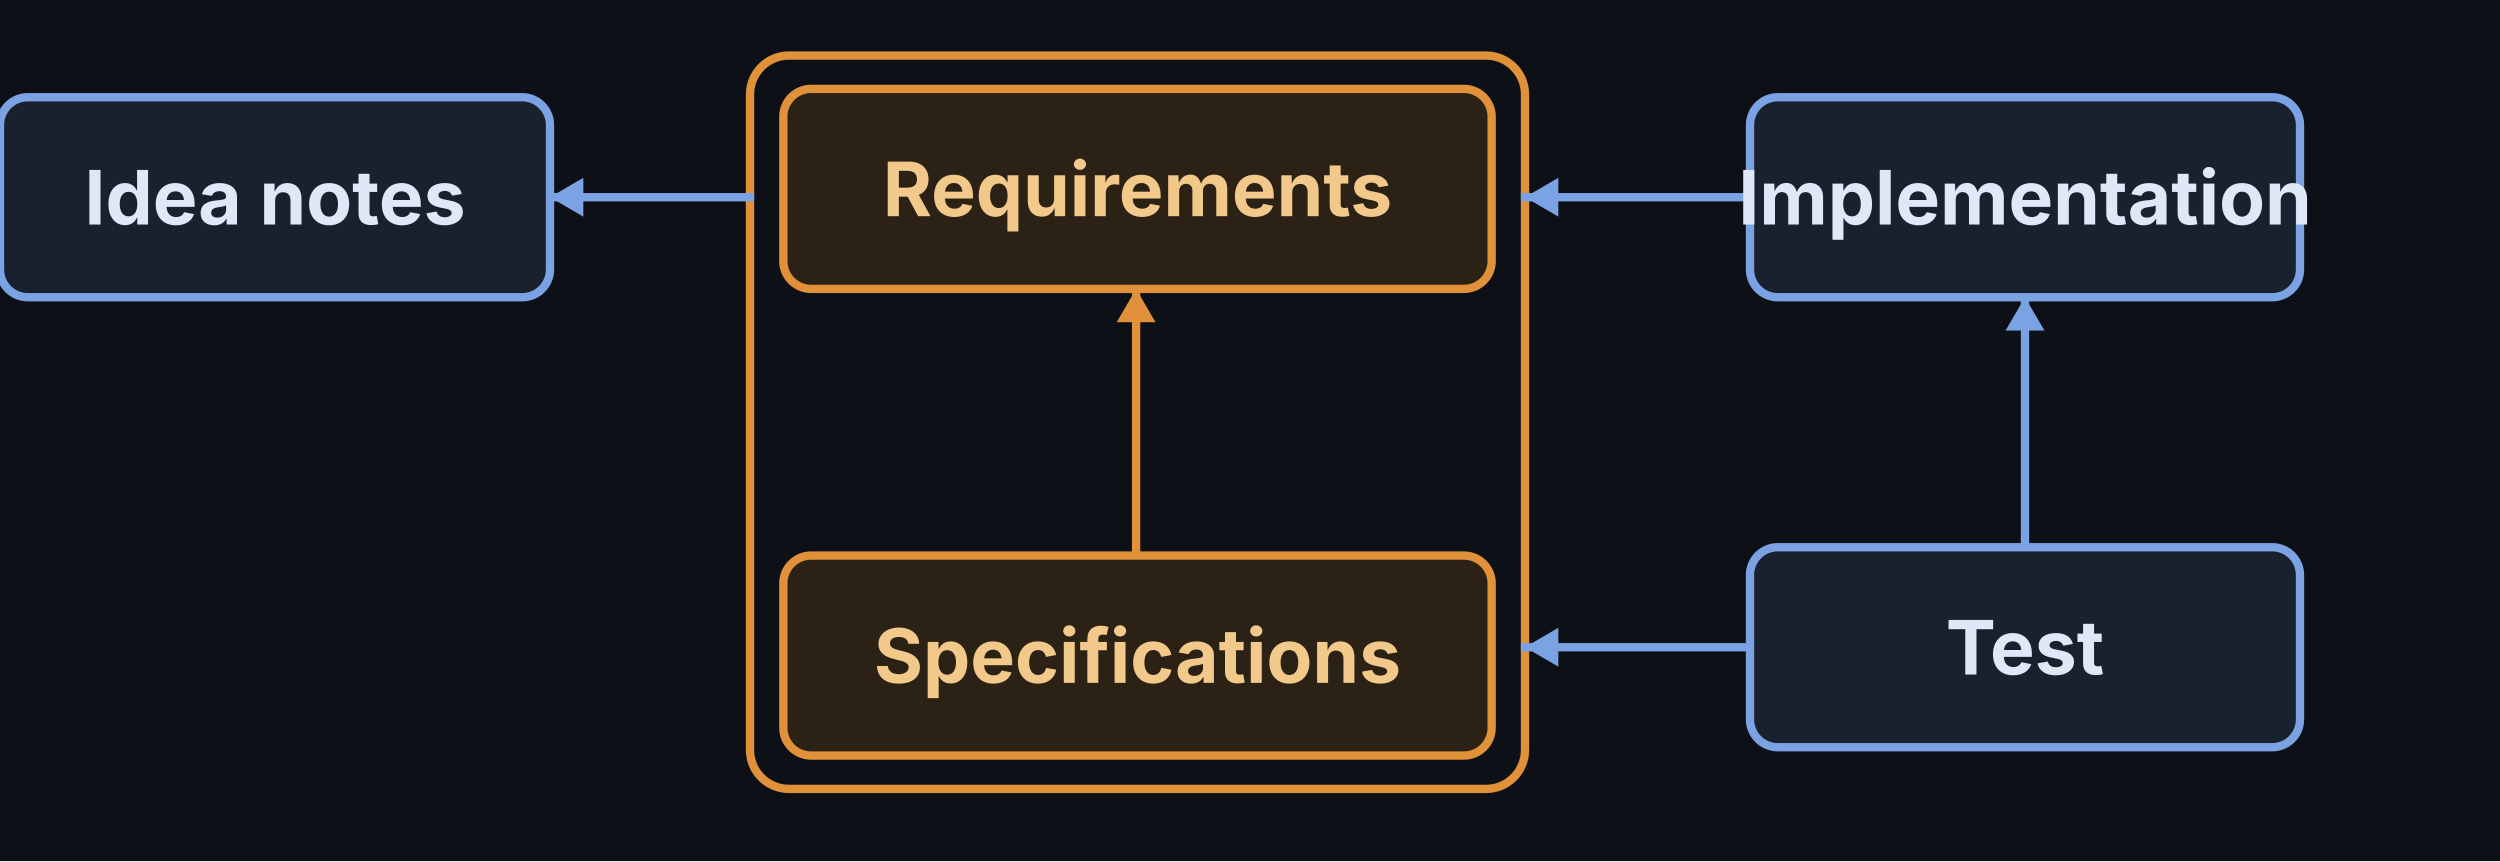
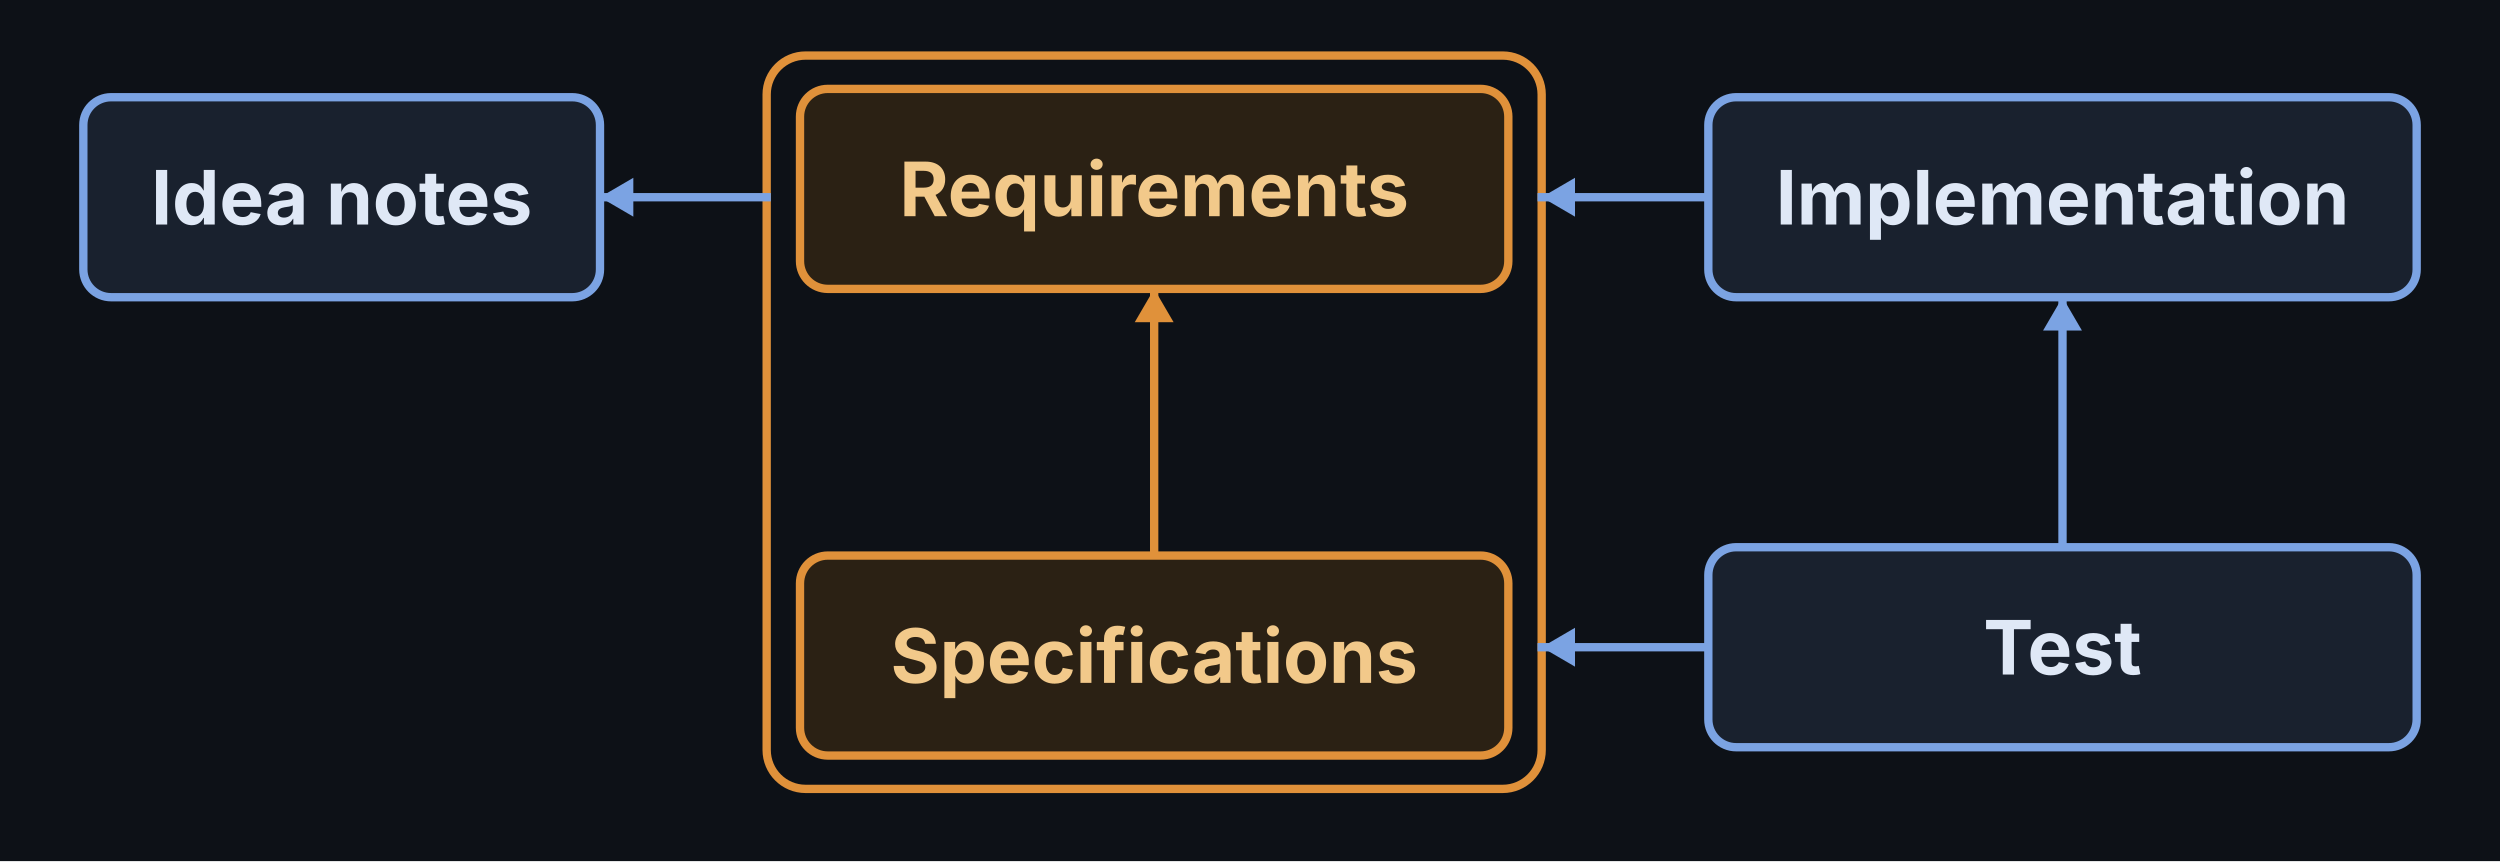
<svg xmlns="http://www.w3.org/2000/svg" viewBox="0 0 900 310" width="900" height="310" role="img" aria-label="Idea notes, Requirements, Specifications, Implementation, Test. Each arrow points to the evidence it cites.">
  <rect x="0" y="0" width="900" height="310" fill="#0d1117" />
-   <rect x="270" y="20" width="279" height="264" rx="14" fill="none" stroke="#e0913a" stroke-width="3" />
-   <line x1="270" y1="71" x2="198" y2="71" stroke="#7ba3e3" stroke-width="3" stroke-linecap="square" />
-   <polygon points="198,71 210,64 210,78" fill="#7ba3e3" />
-   <line x1="409" y1="200" x2="409" y2="104" stroke="#e0913a" stroke-width="3" stroke-linecap="square" />
-   <polygon points="409,104 402,116 416,116" fill="#e0913a" />
-   <line x1="630" y1="71" x2="549" y2="71" stroke="#7ba3e3" stroke-width="3" stroke-linecap="square" />
-   <polygon points="549,71 561,64 561,78" fill="#7ba3e3" />
-   <line x1="729" y1="197" x2="729" y2="107" stroke="#7ba3e3" stroke-width="3" stroke-linecap="square" />
-   <polygon points="729,107 722,119 736,119" fill="#7ba3e3" />
-   <line x1="630" y1="233" x2="549" y2="233" stroke="#7ba3e3" stroke-width="3" stroke-linecap="square" />
-   <polygon points="549,233 561,226 561,240" fill="#7ba3e3" />
-   <rect x="0" y="35" width="198" height="72" rx="10" fill="#19212e" stroke="#7ba3e3" stroke-width="3" />
-   <text x="99" y="71" fill="#dfe8f6" font-family="Pretendard, -apple-system, 'Segoe UI', 'Malgun Gothic', system-ui, sans-serif" font-size="27" font-weight="700" text-anchor="middle" dominant-baseline="central">Idea notes</text>
-   <rect x="282" y="32" width="255" height="72" rx="10" fill="#2b2114" stroke="#e0913a" stroke-width="3" />
-   <text x="409.5" y="68" fill="#f2c98a" font-family="Pretendard, -apple-system, 'Segoe UI', 'Malgun Gothic', system-ui, sans-serif" font-size="27" font-weight="700" text-anchor="middle" dominant-baseline="central">Requirements</text>
-   <rect x="282" y="200" width="255" height="72" rx="10" fill="#2b2114" stroke="#e0913a" stroke-width="3" />
-   <text x="409.5" y="236" fill="#f2c98a" font-family="Pretendard, -apple-system, 'Segoe UI', 'Malgun Gothic', system-ui, sans-serif" font-size="27" font-weight="700" text-anchor="middle" dominant-baseline="central">Specifications</text>
-   <rect x="630" y="35" width="198" height="72" rx="10" fill="#19212e" stroke="#7ba3e3" stroke-width="3" />
-   <text x="729" y="71" fill="#dfe8f6" font-family="Pretendard, -apple-system, 'Segoe UI', 'Malgun Gothic', system-ui, sans-serif" font-size="27" font-weight="700" text-anchor="middle" dominant-baseline="central">Implementation</text>
-   <rect x="630" y="197" width="198" height="72" rx="10" fill="#19212e" stroke="#7ba3e3" stroke-width="3" />
-   <text x="729" y="233" fill="#dfe8f6" font-family="Pretendard, -apple-system, 'Segoe UI', 'Malgun Gothic', system-ui, sans-serif" font-size="27" font-weight="700" text-anchor="middle" dominant-baseline="central">Test</text>
+   <rect x="276" y="20" width="279" height="264" rx="14" fill="none" stroke="#e0913a" stroke-width="3" />
+   <line x1="276" y1="71" x2="216" y2="71" stroke="#7ba3e3" stroke-width="3" stroke-linecap="square" />
+   <polygon points="216,71 228,64 228,78" fill="#7ba3e3" />
+   <line x1="415.5" y1="200" x2="415.5" y2="104" stroke="#e0913a" stroke-width="3" stroke-linecap="square" />
+   <polygon points="415.5,104 408.5,116 422.5,116" fill="#e0913a" />
+   <line x1="615" y1="71" x2="555" y2="71" stroke="#7ba3e3" stroke-width="3" stroke-linecap="square" />
+   <polygon points="555,71 567,64 567,78" fill="#7ba3e3" />
+   <line x1="742.5" y1="197" x2="742.5" y2="107" stroke="#7ba3e3" stroke-width="3" stroke-linecap="square" />
+   <polygon points="742.5,107 735.5,119 749.5,119" fill="#7ba3e3" />
+   <line x1="615" y1="233" x2="555" y2="233" stroke="#7ba3e3" stroke-width="3" stroke-linecap="square" />
+   <polygon points="555,233 567,226 567,240" fill="#7ba3e3" />
+   <rect x="30" y="35" width="186" height="72" rx="10" fill="#19212e" stroke="#7ba3e3" stroke-width="3" />
+   <text x="123" y="71" fill="#dfe8f6" font-family="Pretendard, -apple-system, 'Segoe UI', 'Malgun Gothic', system-ui, sans-serif" font-size="27" font-weight="700" text-anchor="middle" dominant-baseline="central">Idea notes</text>
+   <rect x="288" y="32" width="255" height="72" rx="10" fill="#2b2114" stroke="#e0913a" stroke-width="3" />
+   <text x="415.5" y="68" fill="#f2c98a" font-family="Pretendard, -apple-system, 'Segoe UI', 'Malgun Gothic', system-ui, sans-serif" font-size="27" font-weight="700" text-anchor="middle" dominant-baseline="central">Requirements</text>
+   <rect x="288" y="200" width="255" height="72" rx="10" fill="#2b2114" stroke="#e0913a" stroke-width="3" />
+   <text x="415.5" y="236" fill="#f2c98a" font-family="Pretendard, -apple-system, 'Segoe UI', 'Malgun Gothic', system-ui, sans-serif" font-size="27" font-weight="700" text-anchor="middle" dominant-baseline="central">Specifications</text>
+   <rect x="615" y="35" width="255" height="72" rx="10" fill="#19212e" stroke="#7ba3e3" stroke-width="3" />
+   <text x="742.5" y="71" fill="#dfe8f6" font-family="Pretendard, -apple-system, 'Segoe UI', 'Malgun Gothic', system-ui, sans-serif" font-size="27" font-weight="700" text-anchor="middle" dominant-baseline="central">Implementation</text>
+   <rect x="615" y="197" width="255" height="72" rx="10" fill="#19212e" stroke="#7ba3e3" stroke-width="3" />
+   <text x="742.5" y="233" fill="#dfe8f6" font-family="Pretendard, -apple-system, 'Segoe UI', 'Malgun Gothic', system-ui, sans-serif" font-size="27" font-weight="700" text-anchor="middle" dominant-baseline="central">Test</text>
</svg>
